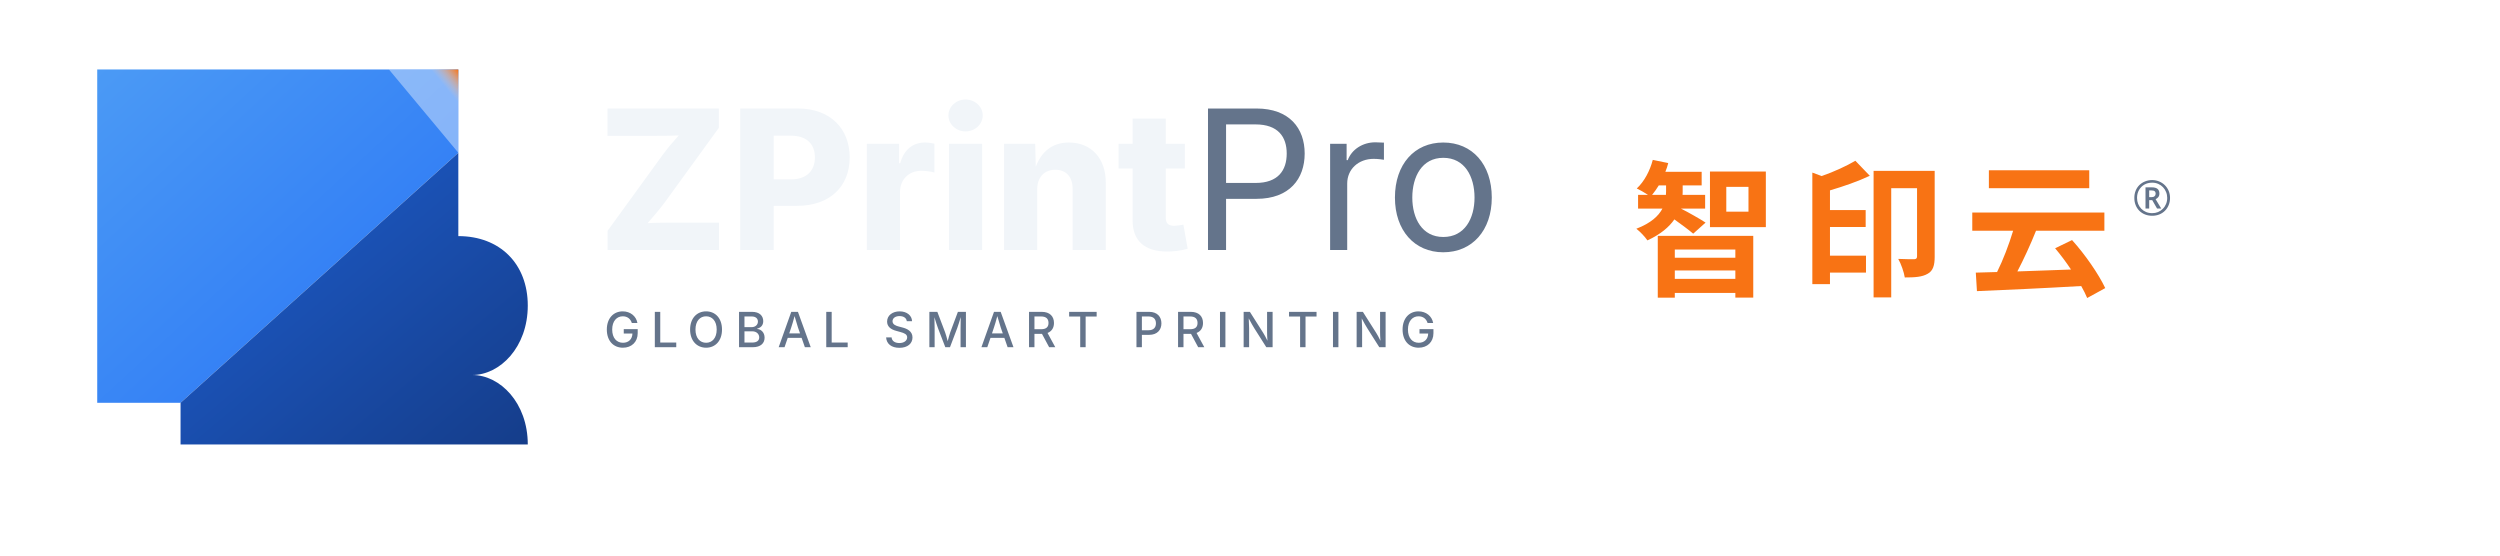
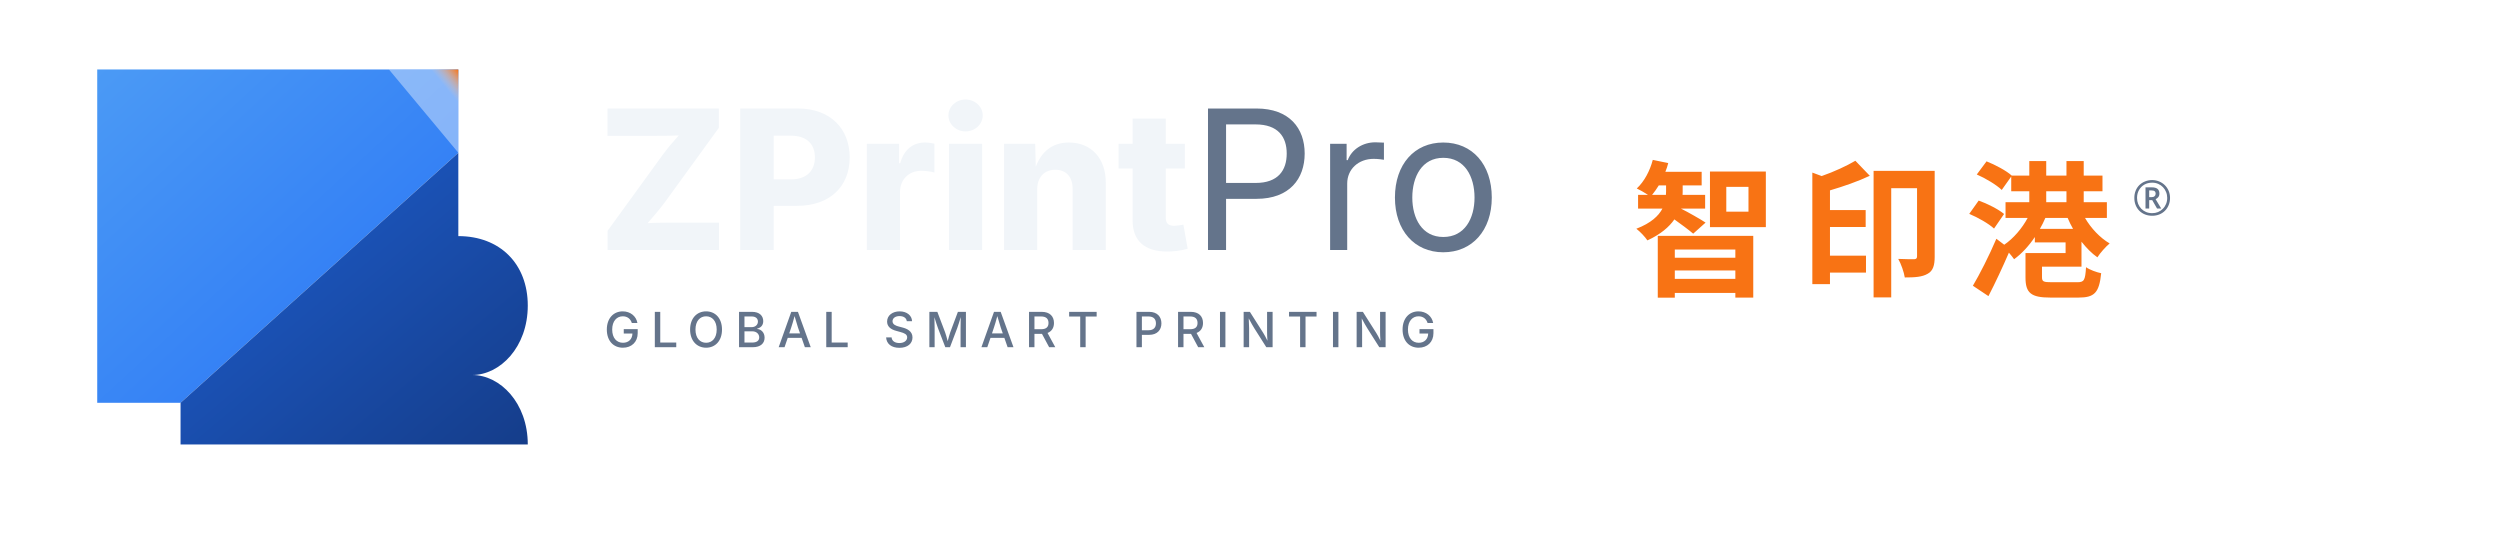
<svg xmlns="http://www.w3.org/2000/svg" viewBox="0 0 720 160" fill="none">
  <defs>
    <linearGradient id="gTop" x1="0%" y1="0%" x2="100%" y2="100%">
      <stop offset="0%" stop-color="#4B9AF5" />
      <stop offset="100%" stop-color="#2873F5" />
    </linearGradient>
    <linearGradient id="gBot" x1="0%" y1="0%" x2="100%" y2="100%">
      <stop offset="0%" stop-color="#1E5FD1" />
      <stop offset="100%" stop-color="#153D8A" />
    </linearGradient>
    <linearGradient id="gFold" x1="100%" y1="0%" x2="80%" y2="20%">
      <stop offset="0%" stop-color="#F87314" />
      <stop offset="100%" stop-color="#ffffff" stop-opacity="0.4" />
    </linearGradient>
  </defs>
  <g transform="translate(20, 8)">
    <path d="M8 12 L112 12 L112 36 L32 108 L8 108 Z" fill="url(#gTop)" />
    <path d="M32 108 L112 36 L112 60 C124 60 132 68 132 80 C132 92 124 100 116 100 C124 100 132 108 132 120 L32 120 Z" fill="url(#gBot)" />
    <path d="M112 12 L112 36 L92 12 Z" fill="url(#gFold)" />
  </g>
  <text x="172" y="72" font-family="'Inter','SF Pro Display',-apple-system,sans-serif" font-size="56" font-weight="800" fill="#f1f5f9">ZPrint<tspan font-weight="400" fill="#64748b">Pro</tspan>
  </text>
  <text x="174" y="100" font-family="'Inter',sans-serif" font-size="14" font-weight="500" fill="#64748b" letter-spacing="3">GLOBAL SMART PRINTING</text>
-   <text x="470" y="82" font-family="'PingFang SC','Microsoft YaHei',sans-serif" font-size="42" font-weight="700" fill="#F87314" letter-spacing="6">智印云</text>
+   <text x="470" y="82" font-family="'PingFang SC','Microsoft YaHei',sans-serif" font-size="42" font-weight="700" fill="#F87314" letter-spacing="6">智印港</text>
  <text x="614" y="62" font-family="sans-serif" font-size="14" fill="#64748b">®</text>
</svg>
